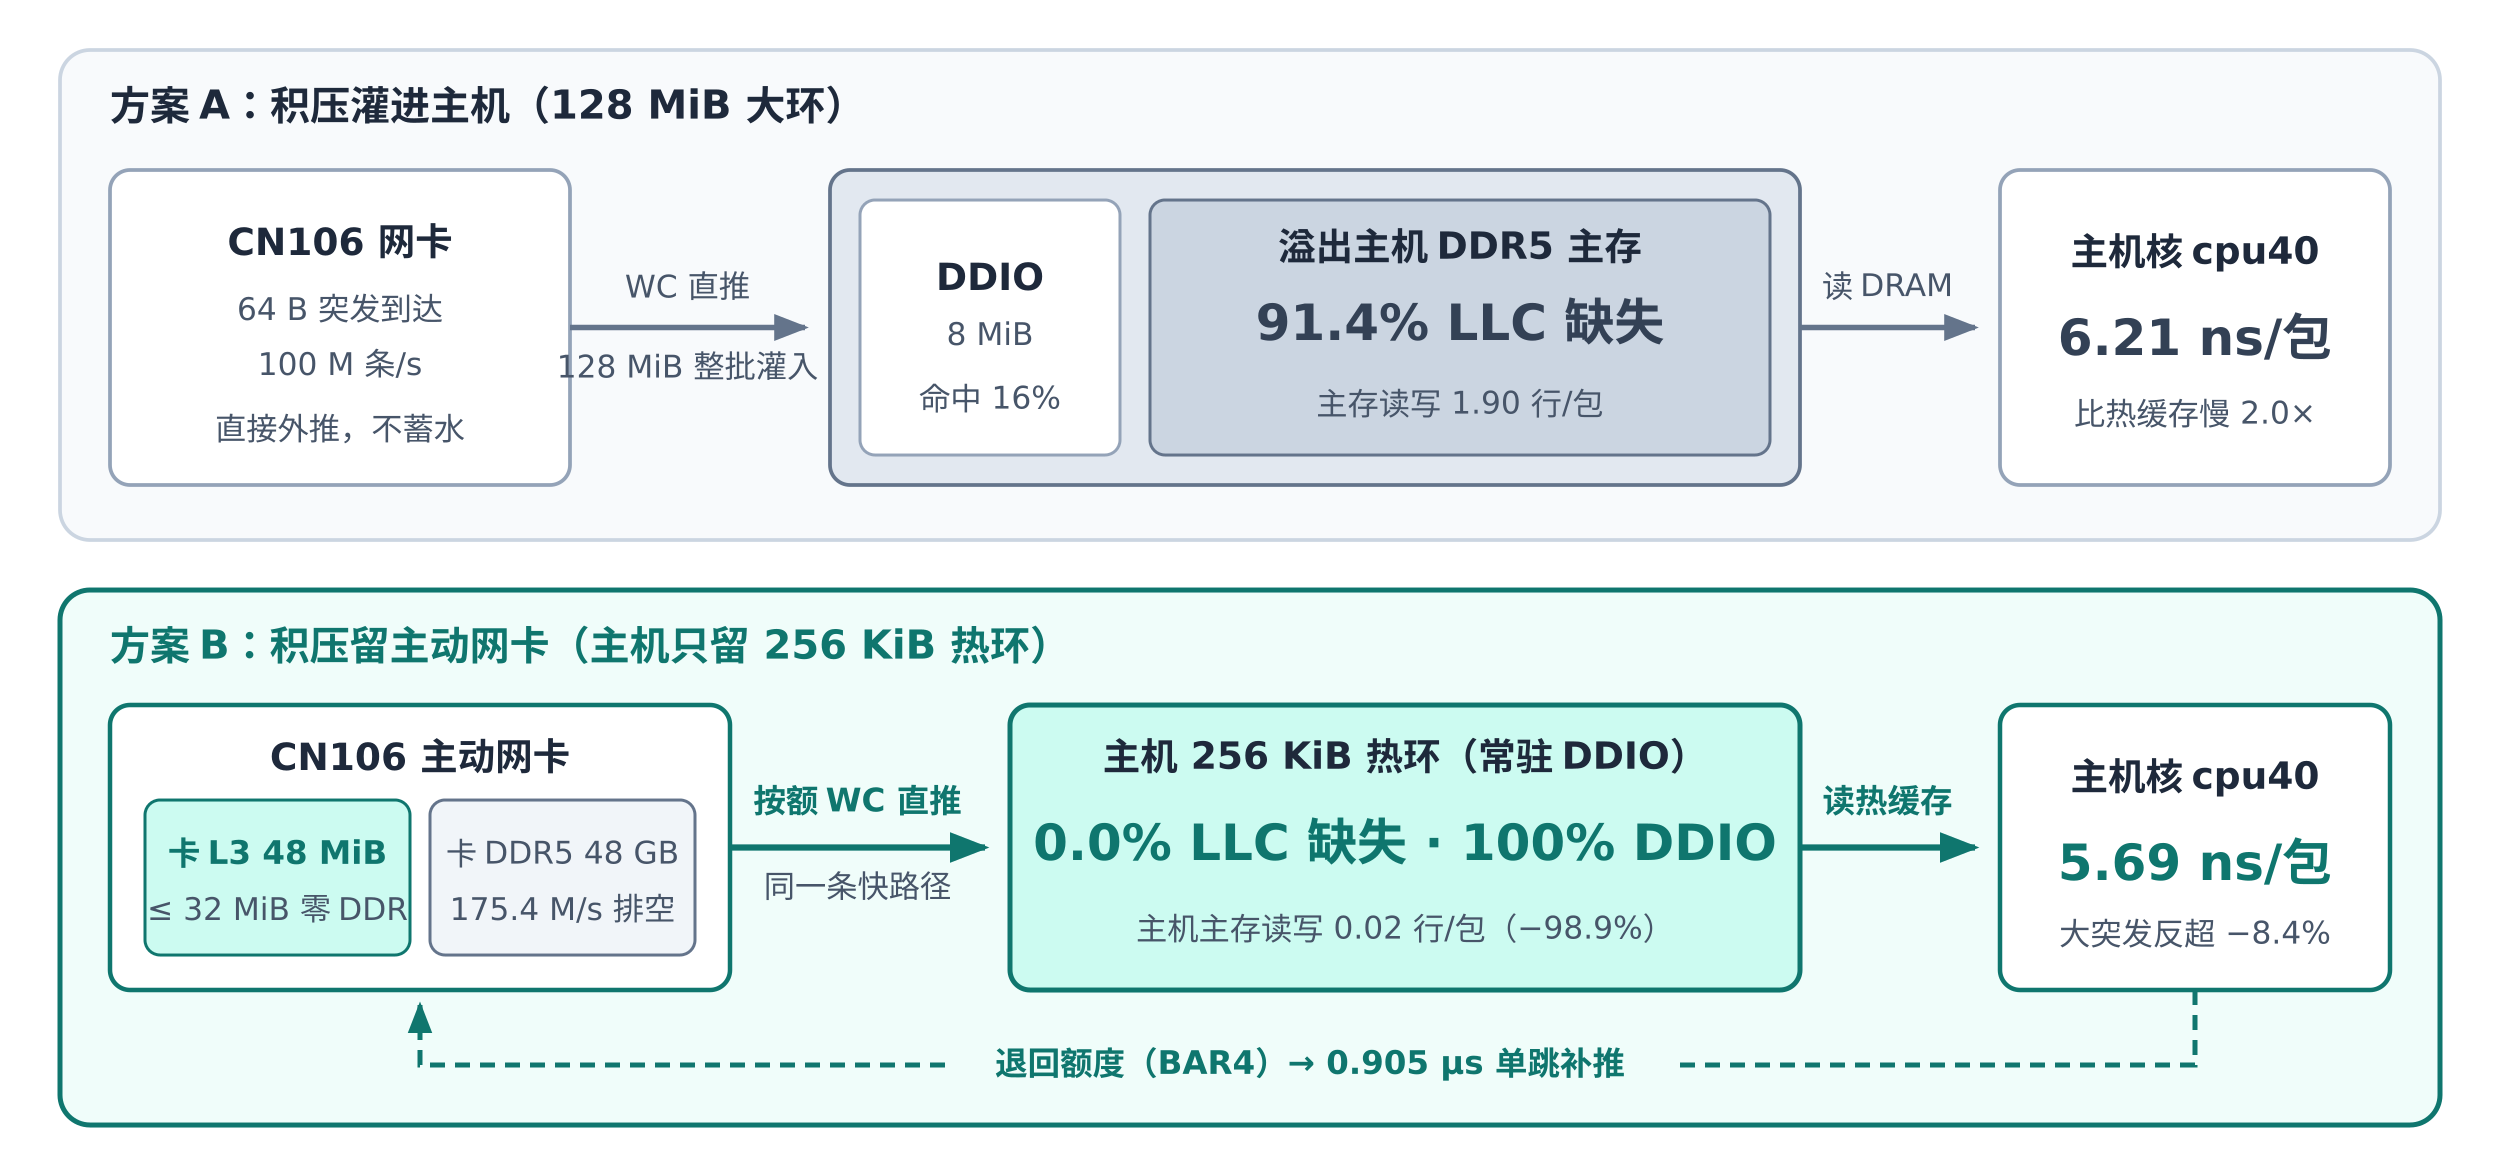
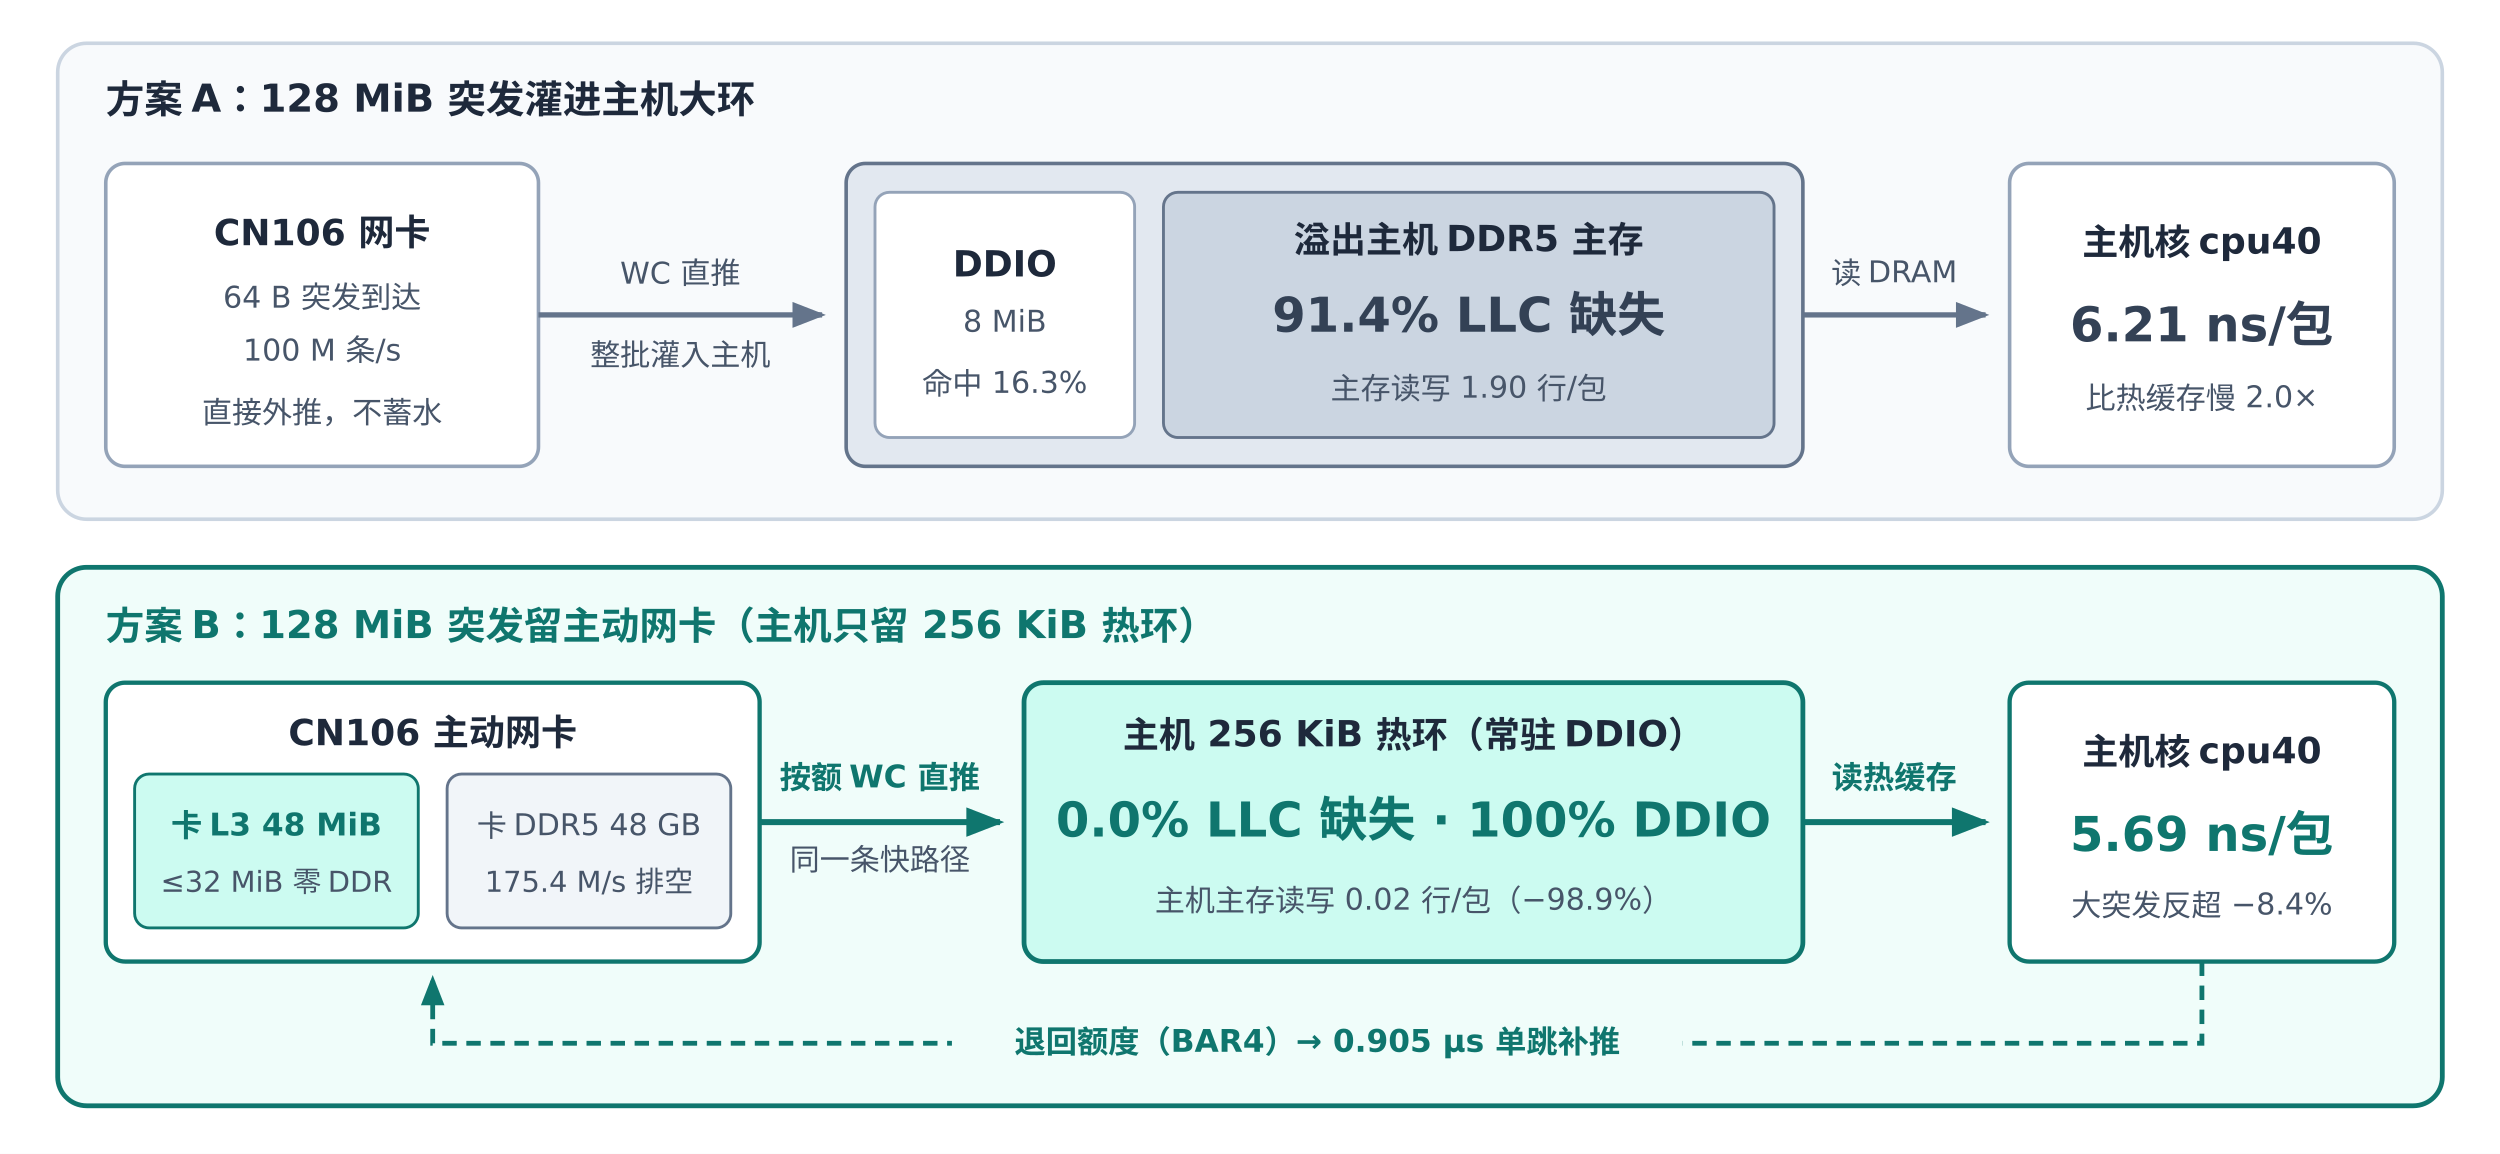
- <svg xmlns="http://www.w3.org/2000/svg" viewBox="0 0 1000 470" width="1000" height="470">
+ <svg xmlns="http://www.w3.org/2000/svg" viewBox="0 0 1040 480" width="1040" height="480">
  <defs>
    <style>
      text { font-family: "DejaVu Sans", "Droid Sans Fallback", sans-serif; fill: #1e293b; }
      .sec { font-size: 16px; font-weight: 700; }
      .sec-accent { font-size: 16px; font-weight: 700; fill: #0f766e; }
      .box-title { font-size: 15px; font-weight: 700; }
      .box-sub { font-size: 12.5px; fill: #475569; }
+       .box-sub-sm { font-size: 12px; fill: #475569; }
      .kpi-bad { font-size: 20px; font-weight: 700; fill: #334155; }
      .kpi-good { font-size: 20px; font-weight: 700; fill: #0f766e; }
      .lbl { font-size: 12.5px; fill: #475569; }
      .lbl-accent { font-size: 13px; font-weight: 700; fill: #0f766e; }
    </style>
    <marker id="arr-grey" viewBox="0 0 10 10" refX="8" refY="5" markerWidth="7" markerHeight="7" orient="auto-start-reverse">
      <path d="M 0 1.5 L 9 5 L 0 8.5 z" fill="#64748b" />
    </marker>
    <marker id="arr-teal" viewBox="0 0 10 10" refX="8" refY="5" markerWidth="7" markerHeight="7" orient="auto-start-reverse">
      <path d="M 0 1.5 L 9 5 L 0 8.5 z" fill="#0f766e" />
    </marker>
  </defs>
-   <rect width="1000" height="470" fill="#ffffff" />
-   <rect x="24" y="20" width="952" height="196" rx="12" fill="#f8fafc" stroke="#cbd5e1" stroke-width="1.5" />
-   <text x="44" y="48" class="sec">方案 A：积压灌进主机（128 MiB 大环）</text>
-   <rect x="44" y="68" width="184" height="126" rx="8" fill="#ffffff" stroke="#94a3b8" stroke-width="1.5" />
-   <text x="136" y="102" text-anchor="middle" class="box-title">CN106 网卡</text>
-   <text x="136" y="128" text-anchor="middle" class="box-sub">64 B 突发到达</text>
-   <text x="136" y="150" text-anchor="middle" class="box-sub">100 M 条/s</text>
-   <text x="136" y="176" text-anchor="middle" class="box-sub">直接外推，不蓄水</text>
-   <line x1="228" y1="131" x2="322" y2="131" stroke="#64748b" stroke-width="2.2" marker-end="url(#arr-grey)" />
-   <text x="275" y="119" text-anchor="middle" class="lbl">WC 直推</text>
-   <text x="275" y="151" text-anchor="middle" class="lbl">128 MiB 整批灌入</text>
-   <rect x="332" y="68" width="388" height="126" rx="8" fill="#e2e8f0" stroke="#64748b" stroke-width="1.5" />
-   <rect x="344" y="80" width="104" height="102" rx="6" fill="#ffffff" stroke="#94a3b8" stroke-width="1.2" />
-   <text x="396" y="116" text-anchor="middle" class="box-title">DDIO</text>
-   <text x="396" y="138" text-anchor="middle" class="box-sub">8 MiB</text>
-   <text x="396" y="164" text-anchor="middle" class="box-sub">命中 16%</text>
-   <rect x="460" y="80" width="248" height="102" rx="6" fill="#cbd5e1" stroke="#64748b" stroke-width="1.2" />
-   <text x="584" y="104" text-anchor="middle" class="box-title">溢出主机 DDR5 主存</text>
-   <text x="584" y="136" text-anchor="middle" class="kpi-bad">91.4% LLC 缺失</text>
-   <text x="584" y="166" text-anchor="middle" class="box-sub">主存读写 1.90 行/包</text>
-   <line x1="720" y1="131" x2="790" y2="131" stroke="#64748b" stroke-width="2.2" marker-end="url(#arr-grey)" />
-   <text x="755" y="119" text-anchor="middle" class="lbl">读 DRAM</text>
-   <rect x="800" y="68" width="156" height="126" rx="8" fill="#ffffff" stroke="#94a3b8" stroke-width="1.5" />
-   <text x="878" y="106" text-anchor="middle" class="box-title">主机核 cpu40</text>
-   <text x="878" y="142" text-anchor="middle" class="kpi-bad">6.21 ns/包</text>
-   <text x="878" y="170" text-anchor="middle" class="box-sub">比热缓存慢 2.0×</text>
-   <rect x="24" y="236" width="952" height="214" rx="12" fill="#f0fdfa" stroke="#0f766e" stroke-width="2" />
-   <text x="44" y="264" class="sec-accent">方案 B：积压留主动网卡（主机只留 256 KiB 热环）</text>
-   <rect x="44" y="282" width="248" height="114" rx="8" fill="#ffffff" stroke="#0f766e" stroke-width="1.8" />
-   <text x="168" y="308" text-anchor="middle" class="box-title">CN106 主动网卡</text>
-   <rect x="58" y="320" width="106" height="62" rx="6" fill="#ccfbf1" stroke="#0f766e" stroke-width="1.2" />
-   <text x="111" y="346" text-anchor="middle" class="lbl-accent">卡 L3 48 MiB</text>
-   <text x="111" y="368" text-anchor="middle" class="box-sub">≤ 32 MiB 零 DDR</text>
-   <rect x="172" y="320" width="106" height="62" rx="6" fill="#f1f5f9" stroke="#64748b" stroke-width="1.2" />
-   <text x="225" y="346" text-anchor="middle" class="box-sub">卡 DDR5 48 GB</text>
-   <text x="225" y="368" text-anchor="middle" class="box-sub">175.4 M/s 排空</text>
-   <line x1="292" y1="339" x2="394" y2="339" stroke="#0f766e" stroke-width="2.5" marker-end="url(#arr-teal)" />
-   <text x="343" y="325" text-anchor="middle" class="lbl-accent">按额 WC 直推</text>
-   <text x="343" y="359" text-anchor="middle" class="box-sub">同一条快路径</text>
-   <rect x="404" y="282" width="316" height="114" rx="8" fill="#ccfbf1" stroke="#0f766e" stroke-width="2" />
-   <text x="562" y="308" text-anchor="middle" class="box-title">主机 256 KiB 热环（常驻 DDIO）</text>
-   <text x="562" y="344" text-anchor="middle" class="kpi-good">0.0% LLC 缺失 · 100% DDIO</text>
-   <text x="562" y="376" text-anchor="middle" class="box-sub">主机主存读写 0.02 行/包（−98.9%）</text>
-   <line x1="720" y1="339" x2="790" y2="339" stroke="#0f766e" stroke-width="2.5" marker-end="url(#arr-teal)" />
-   <text x="755" y="325" text-anchor="middle" class="lbl-accent">读热缓存</text>
-   <rect x="800" y="282" width="156" height="114" rx="8" fill="#ffffff" stroke="#0f766e" stroke-width="1.8" />
-   <text x="878" y="316" text-anchor="middle" class="box-title">主机核 cpu40</text>
-   <text x="878" y="352" text-anchor="middle" class="kpi-good">5.69 ns/包</text>
-   <text x="878" y="378" text-anchor="middle" class="box-sub">大突发反超 −8.4%</text>
-   <path d="M 878 396 L 878 426 L 168 426 L 168 402" fill="none" stroke="#0f766e" stroke-width="2" stroke-dasharray="6,4" marker-end="url(#arr-teal)" />
-   <rect x="380" y="411" width="288" height="28" rx="6" fill="#f0fdfa" />
-   <text x="524" y="430" text-anchor="middle" class="lbl-accent">退回额度（BAR4）→ 0.905 µs 单跳补推</text>
+   <rect width="1040" height="480" fill="#ffffff" />
+   <rect x="24" y="18" width="992" height="198" rx="12" fill="#f8fafc" stroke="#cbd5e1" stroke-width="1.5" />
+   <text x="44" y="47" class="sec">方案 A：128 MiB 突发灌进主机大环</text>
+   <rect x="44" y="68" width="180" height="126" rx="8" fill="#ffffff" stroke="#94a3b8" stroke-width="1.5" />
+   <text x="134" y="102" text-anchor="middle" class="box-title">CN106 网卡</text>
+   <text x="134" y="128" text-anchor="middle" class="box-sub">64 B 突发到达</text>
+   <text x="134" y="150" text-anchor="middle" class="box-sub">100 M 条/s</text>
+   <text x="134" y="176" text-anchor="middle" class="box-sub">直接外推，不蓄水</text>
+   <line x1="224" y1="131" x2="342" y2="131" stroke="#64748b" stroke-width="2.2" marker-end="url(#arr-grey)" />
+   <text x="283" y="118" text-anchor="middle" class="lbl">WC 直推</text>
+   <text x="283" y="152" text-anchor="middle" class="lbl">整批灌入主机</text>
+   <rect x="352" y="68" width="398" height="126" rx="8" fill="#e2e8f0" stroke="#64748b" stroke-width="1.5" />
+   <rect x="364" y="80" width="108" height="102" rx="6" fill="#ffffff" stroke="#94a3b8" stroke-width="1.2" />
+   <text x="418" y="115" text-anchor="middle" class="box-title">DDIO</text>
+   <text x="418" y="138" text-anchor="middle" class="box-sub">8 MiB</text>
+   <text x="418" y="164" text-anchor="middle" class="box-sub">命中 16.3%</text>
+   <rect x="484" y="80" width="254" height="102" rx="6" fill="#cbd5e1" stroke="#64748b" stroke-width="1.2" />
+   <text x="611" y="105" text-anchor="middle" class="box-title">溢出主机 DDR5 主存</text>
+   <text x="611" y="138" text-anchor="middle" class="kpi-bad">91.4% LLC 缺失</text>
+   <text x="611" y="166" text-anchor="middle" class="box-sub">主存读写 1.90 行/包</text>
+   <line x1="750" y1="131" x2="826" y2="131" stroke="#64748b" stroke-width="2.2" marker-end="url(#arr-grey)" />
+   <text x="788" y="118" text-anchor="middle" class="lbl">读 DRAM</text>
+   <rect x="836" y="68" width="160" height="126" rx="8" fill="#ffffff" stroke="#94a3b8" stroke-width="1.5" />
+   <text x="916" y="106" text-anchor="middle" class="box-title">主机核 cpu40</text>
+   <text x="916" y="142" text-anchor="middle" class="kpi-bad">6.21 ns/包</text>
+   <text x="916" y="170" text-anchor="middle" class="box-sub">比热缓存慢 2.0×</text>
+   <rect x="24" y="236" width="992" height="224" rx="12" fill="#f0fdfa" stroke="#0f766e" stroke-width="2" />
+   <text x="44" y="266" class="sec-accent">方案 B：128 MiB 突发留主动网卡（主机只留 256 KiB 热环）</text>
+   <rect x="44" y="284" width="272" height="116" rx="8" fill="#ffffff" stroke="#0f766e" stroke-width="1.8" />
+   <text x="180" y="310" text-anchor="middle" class="box-title">CN106 主动网卡</text>
+   <rect x="56" y="322" width="118" height="64" rx="6" fill="#ccfbf1" stroke="#0f766e" stroke-width="1.2" />
+   <text x="115" y="348" text-anchor="middle" class="lbl-accent">卡 L3 48 MiB</text>
+   <text x="115" y="371" text-anchor="middle" class="box-sub-sm">≤32 MiB 零 DDR</text>
+   <rect x="186" y="322" width="118" height="64" rx="6" fill="#f1f5f9" stroke="#64748b" stroke-width="1.2" />
+   <text x="245" y="348" text-anchor="middle" class="box-sub">卡 DDR5 48 GB</text>
+   <text x="245" y="371" text-anchor="middle" class="box-sub-sm">175.4 M/s 排空</text>
+   <line x1="316" y1="342" x2="416" y2="342" stroke="#0f766e" stroke-width="2.5" marker-end="url(#arr-teal)" />
+   <text x="366" y="328" text-anchor="middle" class="lbl-accent">按额 WC 直推</text>
+   <text x="366" y="362" text-anchor="middle" class="box-sub">同一条快路径</text>
+   <rect x="426" y="284" width="324" height="116" rx="8" fill="#ccfbf1" stroke="#0f766e" stroke-width="2" />
+   <text x="588" y="311" text-anchor="middle" class="box-title">主机 256 KiB 热环（常驻 DDIO）</text>
+   <text x="588" y="348" text-anchor="middle" class="kpi-good">0.0% LLC 缺失 · 100% DDIO</text>
+   <text x="588" y="379" text-anchor="middle" class="box-sub">主机主存读写 0.02 行/包（−98.9%）</text>
+   <line x1="750" y1="342" x2="826" y2="342" stroke="#0f766e" stroke-width="2.5" marker-end="url(#arr-teal)" />
+   <text x="788" y="328" text-anchor="middle" class="lbl-accent">读热缓存</text>
+   <rect x="836" y="284" width="160" height="116" rx="8" fill="#ffffff" stroke="#0f766e" stroke-width="1.8" />
+   <text x="916" y="318" text-anchor="middle" class="box-title">主机核 cpu40</text>
+   <text x="916" y="354" text-anchor="middle" class="kpi-good">5.69 ns/包</text>
+   <text x="916" y="381" text-anchor="middle" class="box-sub">大突发反超 −8.4%</text>
+   <path d="M 916 400 L 916 434 L 180 434 L 180 407" fill="none" stroke="#0f766e" stroke-width="2" stroke-dasharray="6,4" marker-end="url(#arr-teal)" />
+   <rect x="396" y="419" width="304" height="28" rx="6" fill="#f0fdfa" />
+   <text x="548" y="438" text-anchor="middle" class="lbl-accent">退回额度（BAR4）→ 0.905 µs 单跳补推</text>
</svg>
